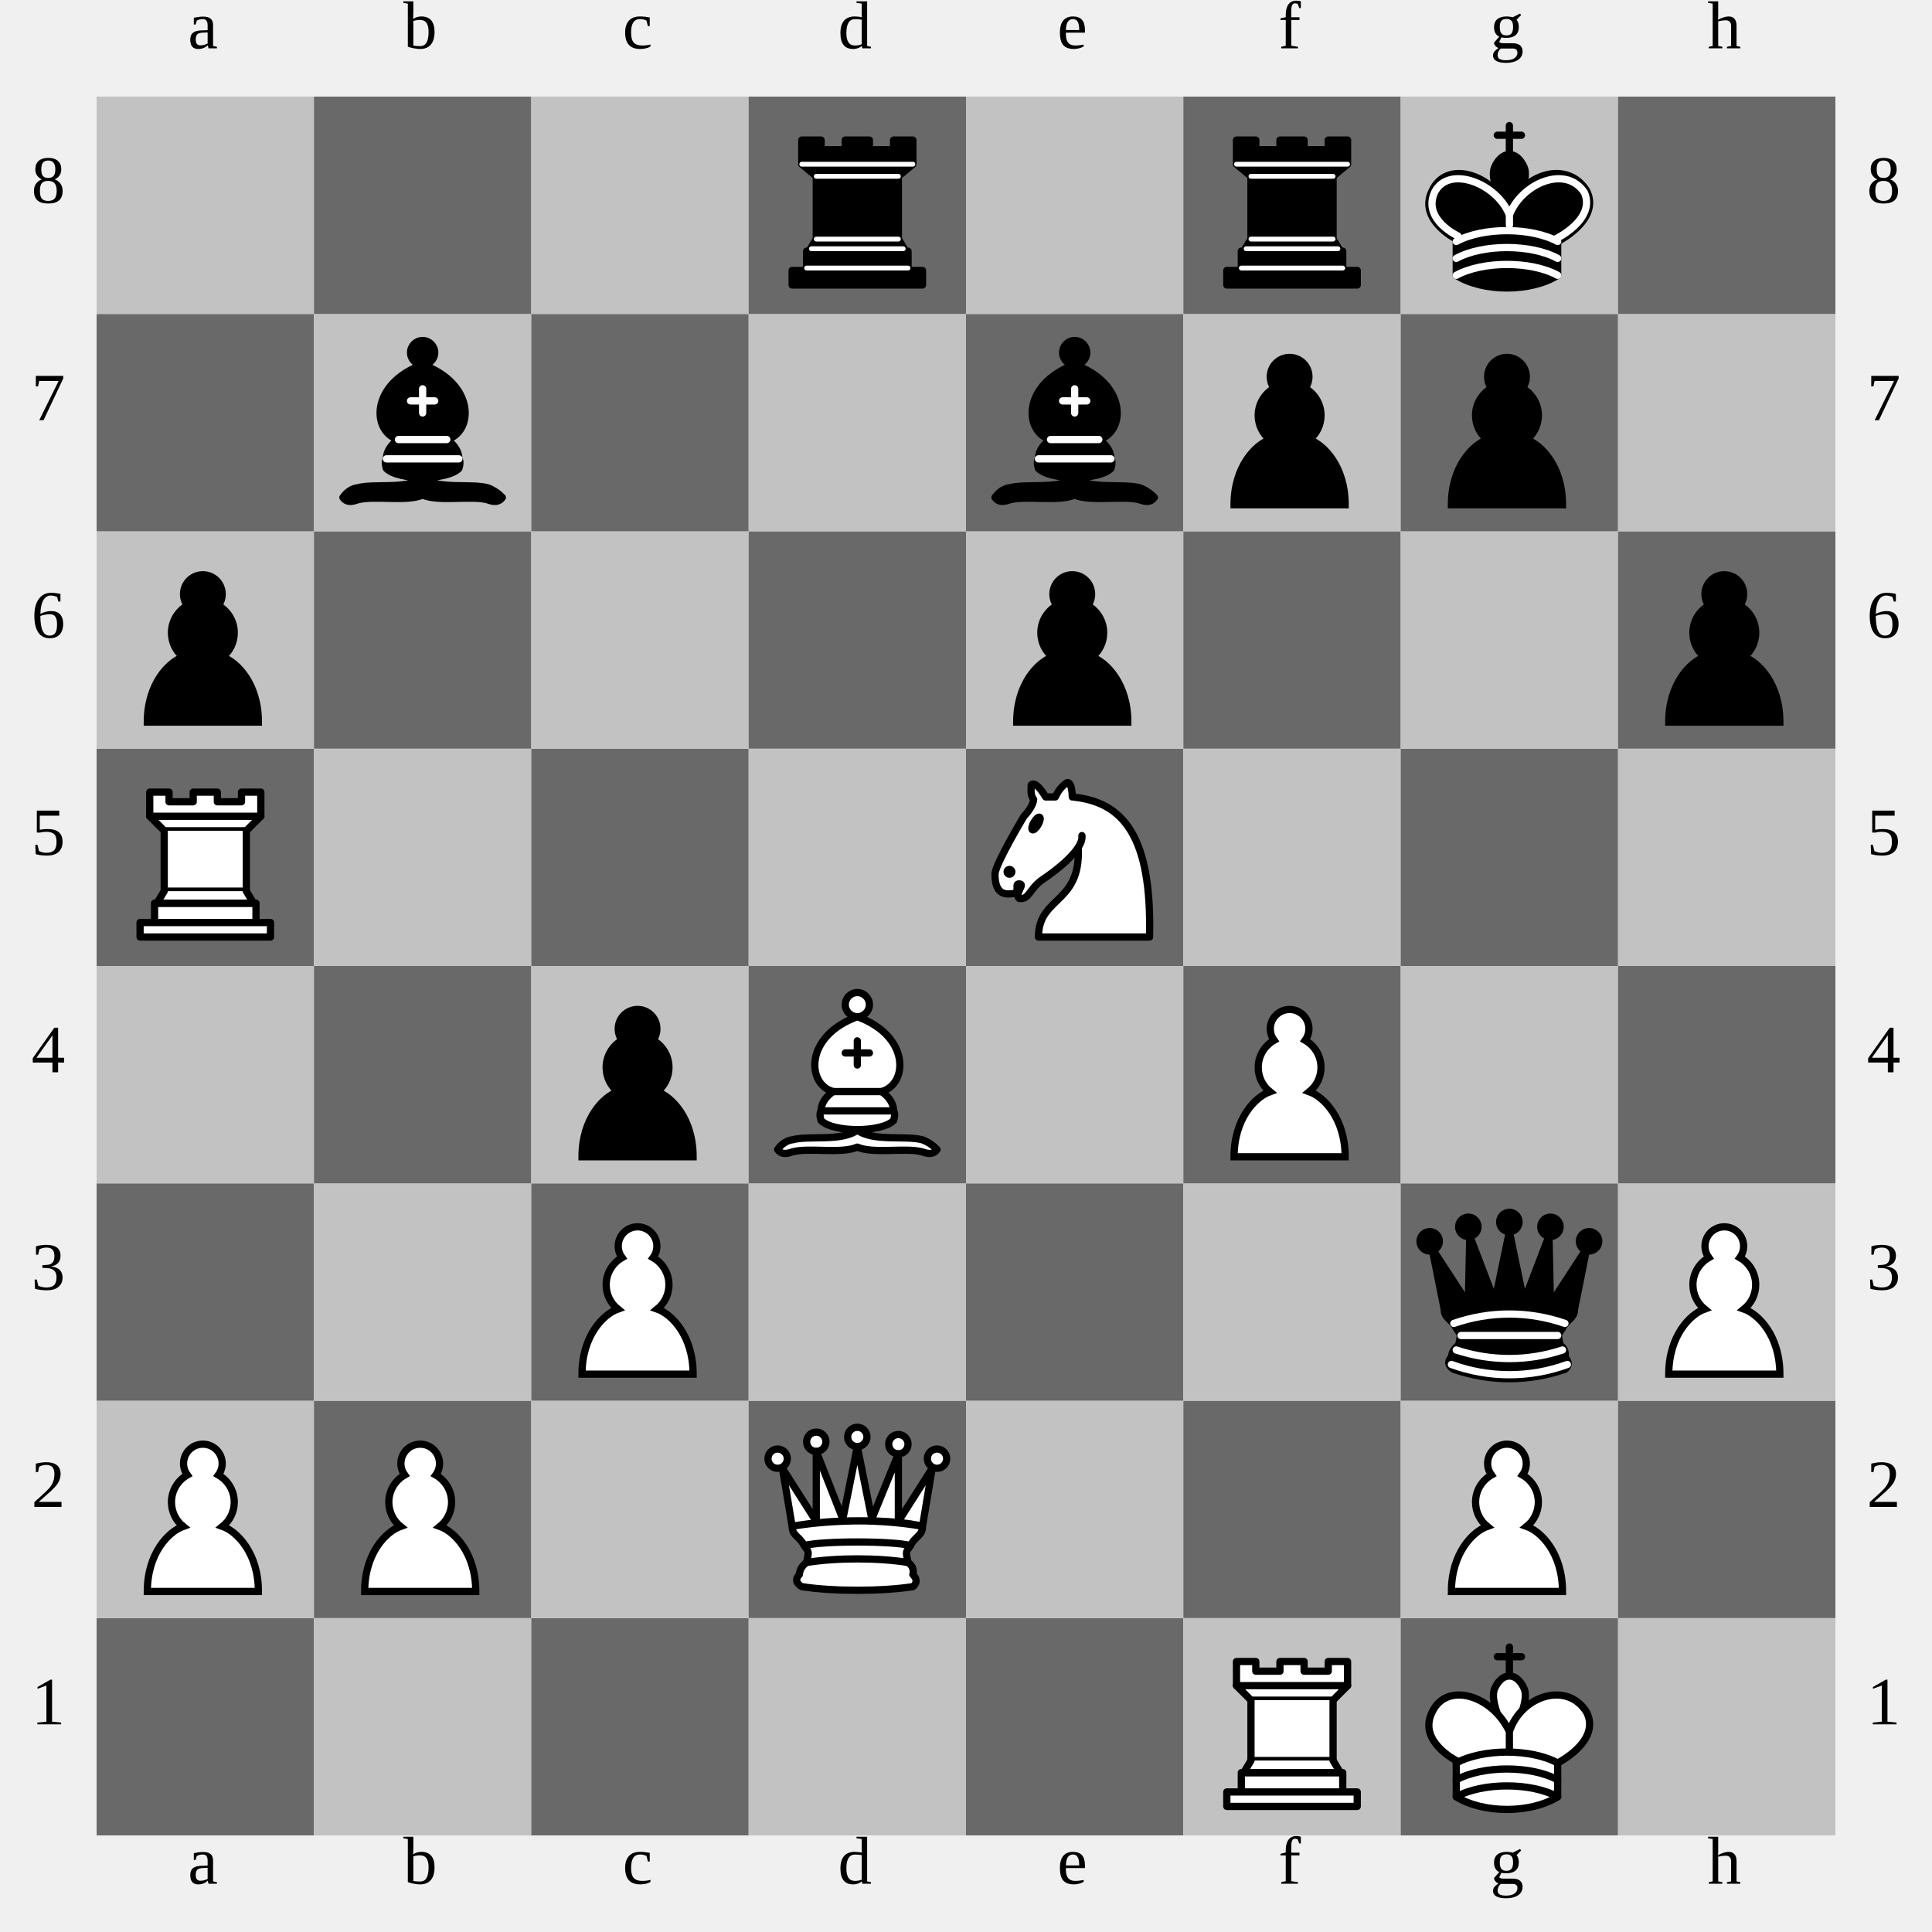
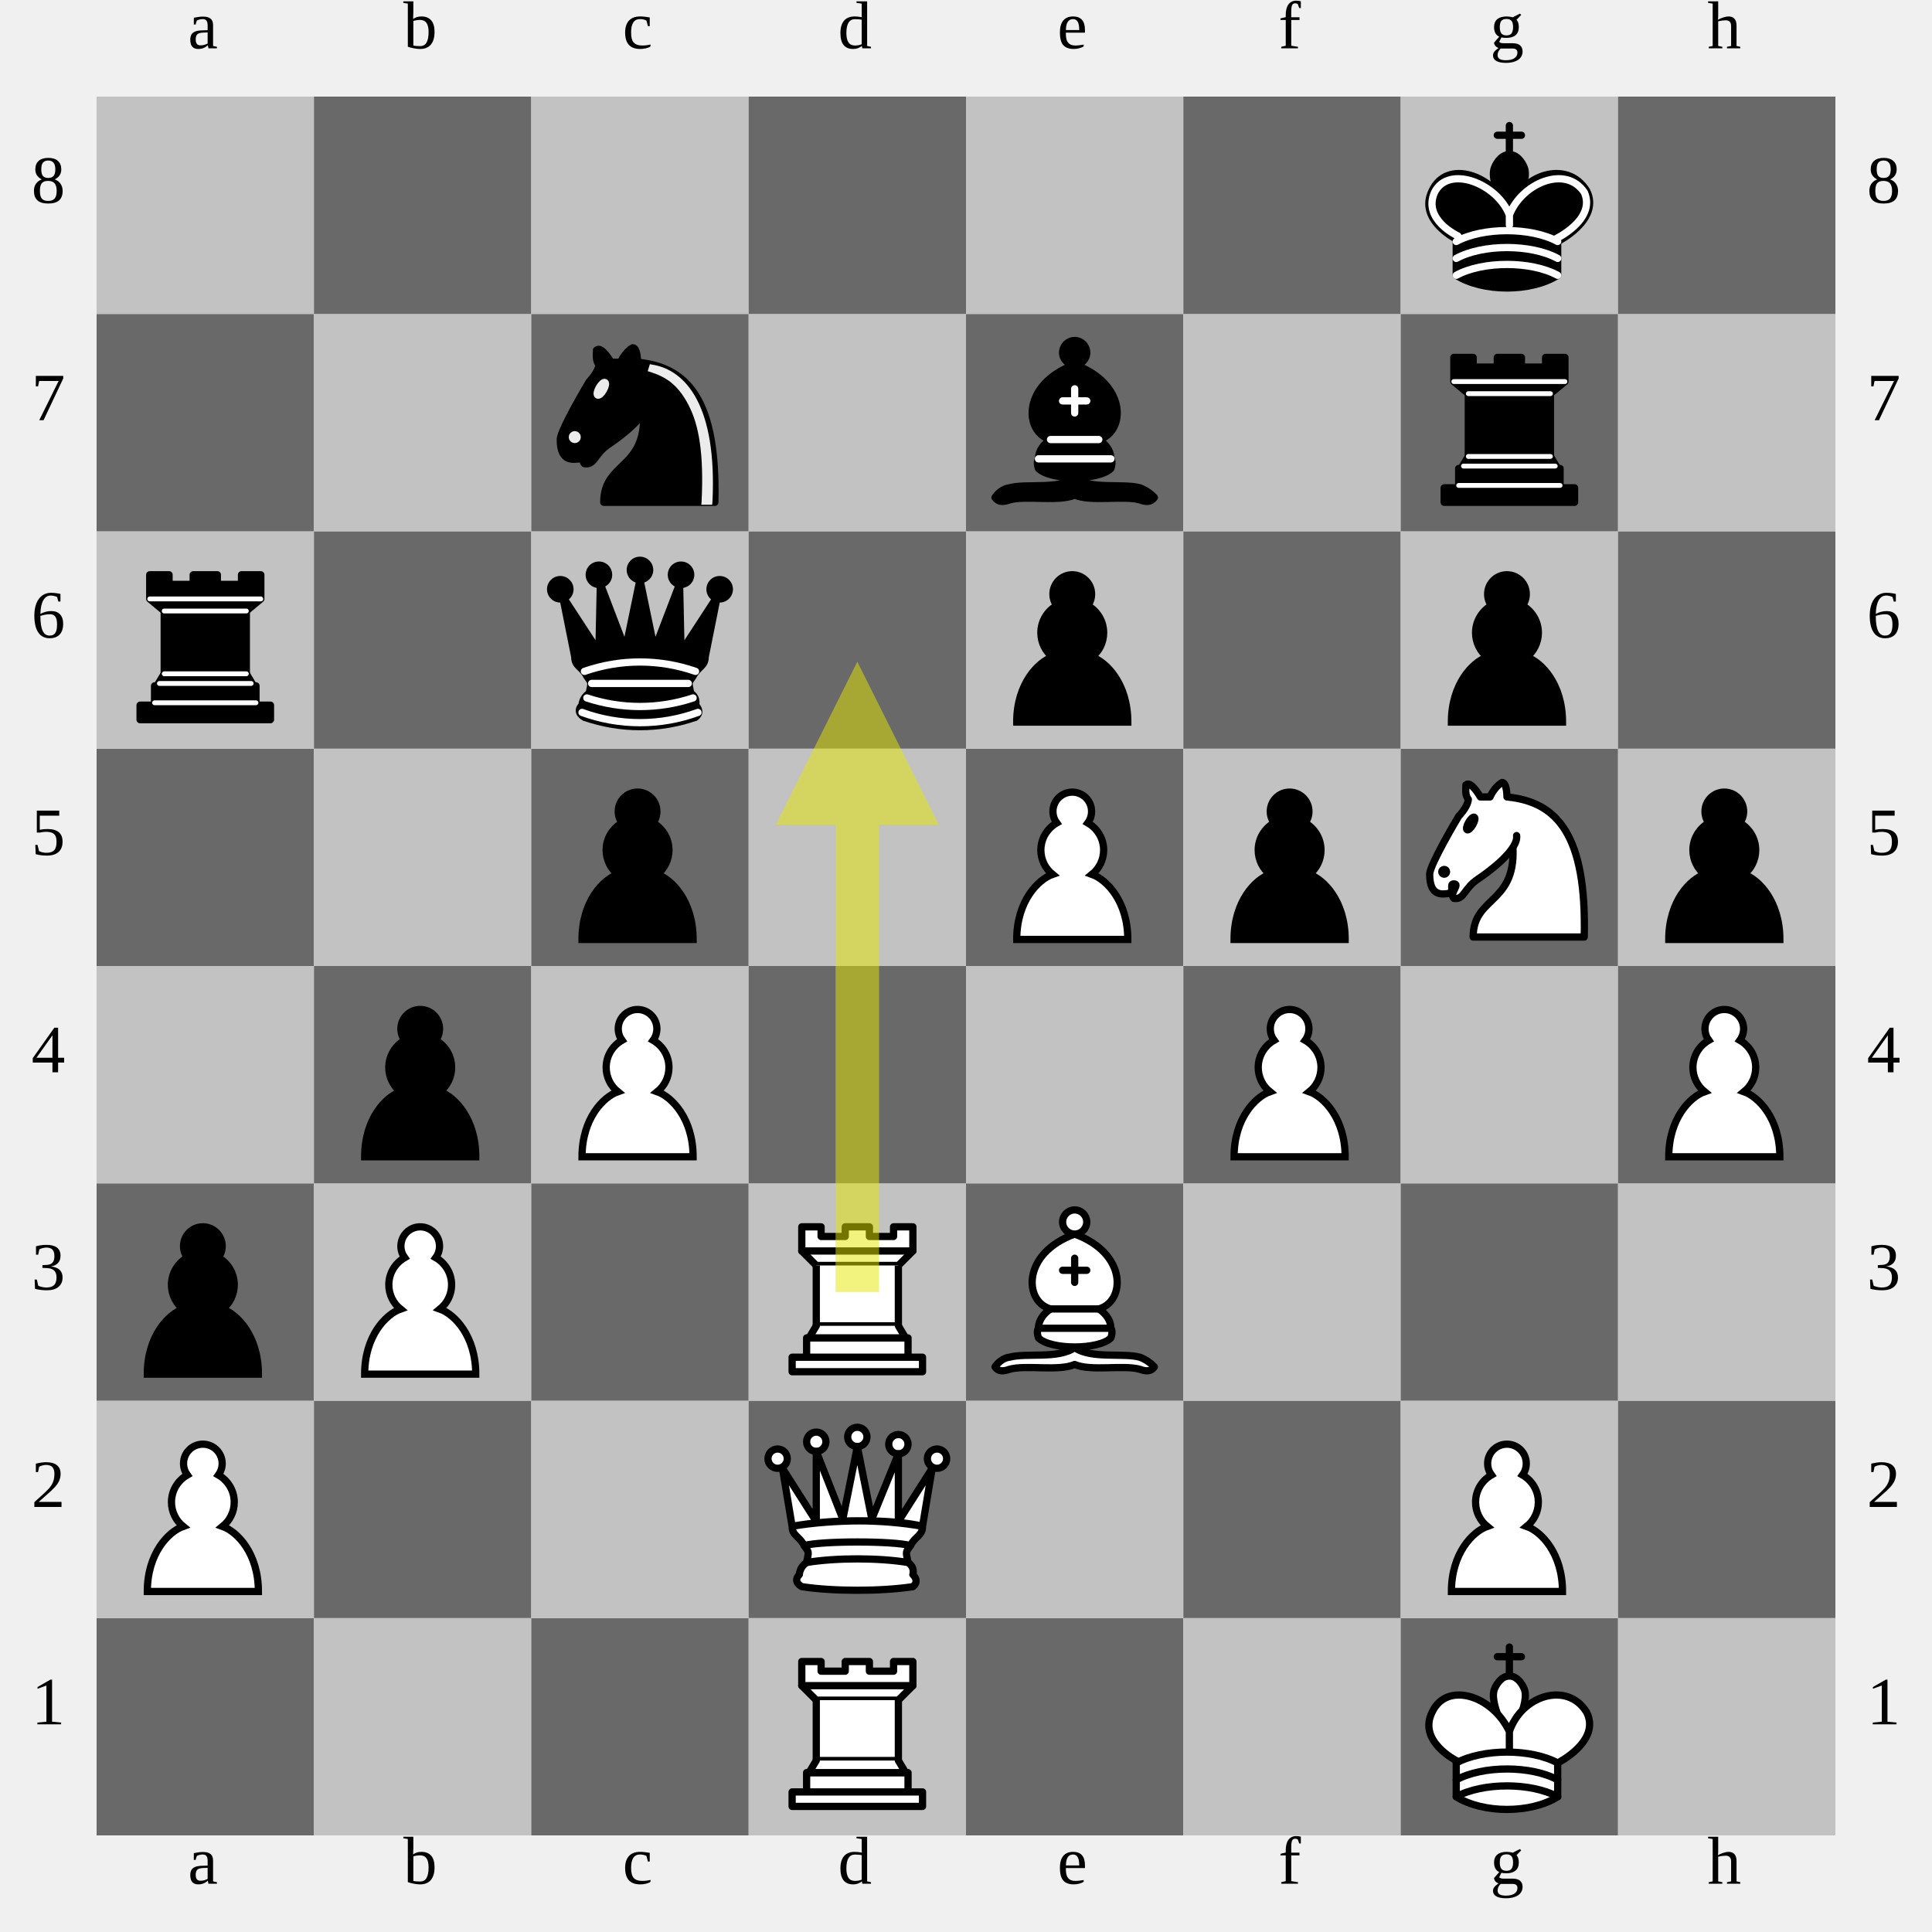
<svg xmlns="http://www.w3.org/2000/svg" xmlns:xlink="http://www.w3.org/1999/xlink" version="1.1" viewBox="0 0 400 400">
  <defs>
    <g id="white-pawn" class="white pawn">
      <path d="M22 9c-2.21 0-4 1.79-4 4 0 .89.29 1.71.78 2.38-1.95 1.12-3.28 3.21-3.28 5.62 0 2.03.94 3.84 2.41 5.03-3 1.06-7.41 5.55-7.41 13.47h23c0-7.92-4.41-12.41-7.41-13.47 1.47-1.19 2.41-3 2.41-5.03 0-2.41-1.33-4.5-3.28-5.62.49-.67.78-1.49.78-2.38 0-2.21-1.79-4-4-4z" fill="#fff" stroke="#000" stroke-width="1.5" stroke-linecap="round" />
    </g>
    <g id="white-knight" class="white knight" fill="none" fill-rule="evenodd" stroke="#000" stroke-width="1.5" stroke-linecap="round" stroke-linejoin="round">
      <path d="M 22,10 C 32.5,11 38.5,18 38,39 L 15,39 C 15,30 25,32.5 23,18" style="fill:#ffffff; stroke:#000000;" />
      <path d="M 24,18 C 24.38,20.91 18.45,25.37 16,27 C 13,29 13.18,31.34 11,31 C 9.958,30.06 12.41,27.96 11,28 C 10,28 11.19,29.23 10,30 C 9,30 5.997,31 6,26 C 6,24 12,14 12,14 C 12,14 13.89,12.1 14,10.5 C 13.27,9.506 13.5,8.5 13.5,7.5 C 14.5,6.5 16.5,10 16.5,10 L 18.5,10 C 18.5,10 19.28,8.008 21,7 C 22,7 22,10 22,10" style="fill:#ffffff; stroke:#000000;" />
      <path d="M 9.5 25.5 A 0.5 0.5 0 1 1 8.5,25.5 A 0.5 0.5 0 1 1 9.5 25.5 z" style="fill:#000000; stroke:#000000;" />
      <path d="M 15 15.5 A 0.5 1.5 0 1 1 14,15.5 A 0.5 1.5 0 1 1 15 15.5 z" transform="matrix(0.866,0.5,-0.5,0.866,9.693,-5.173)" style="fill:#000000; stroke:#000000;" />
    </g>
    <g id="white-bishop" class="white bishop" fill="none" fill-rule="evenodd" stroke="#000" stroke-width="1.5" stroke-linecap="round" stroke-linejoin="round">
      <g fill="#fff" stroke-linecap="butt">
        <path d="M9 36c3.39-.97 10.11.43 13.5-2 3.39 2.43 10.11 1.03 13.5 2 0 0 1.65.54 3 2-.68.97-1.65.99-3 .5-3.39-.97-10.11.46-13.5-1-3.39 1.46-10.11.03-13.5 1-1.354.49-2.323.47-3-.5 1.354-1.94 3-2 3-2zM15 32c2.5 2.5 12.5 2.5 15 0 .5-1.5 0-2 0-2 0-2.5-2.5-4-2.5-4 5.5-1.5 6-11.5-5-15.5-11 4-10.5 14-5 15.5 0 0-2.5 1.5-2.5 4 0 0-.5.5 0 2zM25 8a2.5 2.5 0 1 1-5 0 2.5 2.5 0 1 1 5 0z" />
      </g>
      <path d="M17.5 26h10M15 30h15m-7.5-14.5v5M20 18h5" stroke-linejoin="miter" />
    </g>
    <g id="white-rook" class="white rook" fill="#fff" fill-rule="evenodd" stroke="#000" stroke-width="1.5" stroke-linecap="round" stroke-linejoin="round">
      <path d="M9 39h27v-3H9v3zM12 36v-4h21v4H12zM11 14V9h4v2h5V9h5v2h5V9h4v5" stroke-linecap="butt" />
      <path d="M34 14l-3 3H14l-3-3" />
      <path d="M31 17v12.5H14V17" stroke-linecap="butt" stroke-linejoin="miter" />
      <path d="M31 29.5l1.5 2.5h-20l1.5-2.5" />
      <path d="M11 14h23" fill="none" stroke-linejoin="miter" />
    </g>
    <g id="white-queen" class="white queen" fill="#fff" fill-rule="evenodd" stroke="#000" stroke-width="1.5" stroke-linecap="round" stroke-linejoin="round">
      <path d="M8 12a2 2 0 1 1-4 0 2 2 0 1 1 4 0zM24.5 7.5a2 2 0 1 1-4 0 2 2 0 1 1 4 0zM41 12a2 2 0 1 1-4 0 2 2 0 1 1 4 0zM16 8.5a2 2 0 1 1-4 0 2 2 0 1 1 4 0zM33 9a2 2 0 1 1-4 0 2 2 0 1 1 4 0z" />
      <path d="M9 26c8.5-1.5 21-1.5 27 0l2-12-7 11V11l-5.5 13.5-3-15-3 15-5.5-14V25L7 14l2 12zM9 26c0 2 1.5 2 2.5 4 1 1.5 1 1 .5 3.5-1.5 1-1.5 2.5-1.5 2.5-1.5 1.5.5 2.5.5 2.5 6.5 1 16.5 1 23 0 0 0 1.5-1 0-2.5 0 0 .5-1.5-1-2.5-.5-2.5-.5-2 .5-3.5 1-2 2.5-2 2.5-4-8.5-1.5-18.5-1.5-27 0z" stroke-linecap="butt" />
      <path d="M11.5 30c3.5-1 18.5-1 22 0M12 33.5c6-1 15-1 21 0" fill="none" />
    </g>
    <g id="white-king" class="white king" fill="none" fill-rule="evenodd" stroke="#000" stroke-width="1.5" stroke-linecap="round" stroke-linejoin="round">
      <path d="M22.5 11.63V6M20 8h5" stroke-linejoin="miter" />
      <path d="M22.5 25s4.5-7.5 3-10.5c0 0-1-2.5-3-2.5s-3 2.5-3 2.5c-1.5 3 3 10.5 3 10.5" fill="#fff" stroke-linecap="butt" stroke-linejoin="miter" />
      <path d="M11.5 37c5.5 3.5 15.5 3.5 21 0v-7s9-4.5 6-10.5c-4-6.5-13.5-3.5-16 4V27v-3.5c-3.5-7.5-13-10.5-16-4-3 6 5 10 5 10V37z" fill="#fff" />
      <path d="M11.5 30c5.5-3 15.5-3 21 0m-21 3.5c5.5-3 15.5-3 21 0m-21 3.5c5.5-3 15.5-3 21 0" />
    </g>
    <g id="black-pawn" class="black pawn">
      <path d="M22 9c-2.21 0-4 1.79-4 4 0 .89.29 1.71.78 2.38-1.95 1.12-3.28 3.21-3.28 5.62 0 2.03.94 3.84 2.41 5.03-3 1.06-7.41 5.55-7.41 13.47h23c0-7.92-4.41-12.41-7.41-13.47 1.47-1.19 2.41-3 2.41-5.03 0-2.41-1.33-4.5-3.28-5.62.49-.67.78-1.49.78-2.38 0-2.21-1.79-4-4-4z" stroke="#000" stroke-width="1.5" stroke-linecap="round" />
+     </g>
+     <g id="black-knight" class="black knight" fill="none" fill-rule="evenodd" stroke="#000" stroke-width="1.5" stroke-linecap="round" stroke-linejoin="round">
+       <path d="M 22,10 C 32.5,11 38.5,18 38,39 L 15,39 C 15,30 25,32.5 23,18" style="fill:#000000; stroke:#000000;" />
+       <path d="M 24,18 C 24.38,20.91 18.45,25.37 16,27 C 13,29 13.18,31.34 11,31 C 9.958,30.06 12.41,27.96 11,28 C 10,28 11.19,29.23 10,30 C 9,30 5.997,31 6,26 C 6,24 12,14 12,14 C 12,14 13.89,12.1 14,10.5 C 13.27,9.506 13.5,8.5 13.5,7.5 C 14.5,6.5 16.5,10 16.5,10 L 18.5,10 C 18.5,10 19.28,8.008 21,7 C 22,7 22,10 22,10" style="fill:#000000; stroke:#000000;" />
+       <path d="M 9.5 25.5 A 0.5 0.5 0 1 1 8.5,25.5 A 0.5 0.5 0 1 1 9.5 25.5 z" style="fill:#ececec; stroke:#ececec;" />
+       <path d="M 15 15.5 A 0.5 1.5 0 1 1 14,15.5 A 0.5 1.5 0 1 1 15 15.5 z" transform="matrix(0.866,0.5,-0.5,0.866,9.693,-5.173)" style="fill:#ececec; stroke:#ececec;" />
+       <path d="M 24.55,10.4 L 24.1,11.85 L 24.6,12 C 27.75,13 30.25,14.49 32.5,18.75 C 34.75,23.01 35.75,29.06 35.25,39 L 35.2,39.5 L 37.45,39.5 L 37.5,39 C 38,28.94 36.62,22.15 34.25,17.66 C 31.88,13.17 28.46,11.02 25.06,10.5 L 24.55,10.4 z " style="fill:#ececec; stroke:none;" />
    </g>
    <g id="black-bishop" class="black bishop" fill="none" fill-rule="evenodd" stroke="#000" stroke-width="1.5" stroke-linecap="round" stroke-linejoin="round">
      <path d="M9 36c3.39-.97 10.11.43 13.5-2 3.39 2.43 10.11 1.03 13.5 2 0 0 1.65.54 3 2-.68.97-1.65.99-3 .5-3.39-.97-10.11.46-13.5-1-3.39 1.46-10.11.03-13.5 1-1.354.49-2.323.47-3-.5 1.354-1.94 3-2 3-2zm6-4c2.5 2.5 12.5 2.5 15 0 .5-1.5 0-2 0-2 0-2.5-2.5-4-2.5-4 5.5-1.5 6-11.5-5-15.5-11 4-10.5 14-5 15.5 0 0-2.5 1.5-2.5 4 0 0-.5.5 0 2zM25 8a2.5 2.5 0 1 1-5 0 2.5 2.5 0 1 1 5 0z" fill="#000" stroke-linecap="butt" />
      <path d="M17.5 26h10M15 30h15m-7.5-14.5v5M20 18h5" stroke="#fff" stroke-linejoin="miter" />
    </g>
    <g id="black-rook" class="black rook" fill="#000" fill-rule="evenodd" stroke="#000" stroke-width="1.5" stroke-linecap="round" stroke-linejoin="round">
      <path d="M9 39h27v-3H9v3zM12.5 32l1.5-2.5h17l1.5 2.5h-20zM12 36v-4h21v4H12z" stroke-linecap="butt" />
      <path d="M14 29.5v-13h17v13H14z" stroke-linecap="butt" stroke-linejoin="miter" />
      <path d="M14 16.5L11 14h23l-3 2.5H14zM11 14V9h4v2h5V9h5v2h5V9h4v5H11z" stroke-linecap="butt" />
      <path d="M12 35.5h21M13 31.5h19M14 29.5h17M14 16.5h17M11 14h23" fill="none" stroke="#fff" stroke-width="1" stroke-linejoin="miter" />
    </g>
    <g id="black-queen" class="black queen" fill="#000" fill-rule="evenodd" stroke="#000" stroke-width="1.5" stroke-linecap="round" stroke-linejoin="round">
      <g fill="#000" stroke="none">
        <circle cx="6" cy="12" r="2.75" />
        <circle cx="14" cy="9" r="2.75" />
        <circle cx="22.5" cy="8" r="2.75" />
        <circle cx="31" cy="9" r="2.75" />
        <circle cx="39" cy="12" r="2.75" />
      </g>
      <path d="M9 26c8.5-1.5 21-1.5 27 0l2.5-12.5L31 25l-.3-14.1-5.2 13.6-3-14.5-3 14.5-5.2-13.6L14 25 6.5 13.5 9 26zM9 26c0 2 1.5 2 2.5 4 1 1.5 1 1 .5 3.5-1.5 1-1.5 2.5-1.5 2.5-1.5 1.5.5 2.5.5 2.5 6.5 1 16.5 1 23 0 0 0 1.5-1 0-2.5 0 0 .5-1.5-1-2.5-.5-2.5-.5-2 .5-3.5 1-2 2.5-2 2.5-4-8.5-1.5-18.5-1.5-27 0z" stroke-linecap="butt" />
      <path d="M11 38.5a35 35 1 0 0 23 0" fill="none" stroke-linecap="butt" />
      <path d="M11 29a35 35 1 0 1 23 0M12.5 31.5h20M11.5 34.5a35 35 1 0 0 22 0M10.5 37.5a35 35 1 0 0 24 0" fill="none" stroke="#fff" />
    </g>
    <g id="black-king" class="black king" fill="none" fill-rule="evenodd" stroke="#000" stroke-width="1.5" stroke-linecap="round" stroke-linejoin="round">
      <path d="M22.5 11.63V6" stroke-linejoin="miter" />
      <path d="M22.5 25s4.5-7.5 3-10.5c0 0-1-2.5-3-2.5s-3 2.5-3 2.5c-1.5 3 3 10.5 3 10.5" fill="#000" stroke-linecap="butt" stroke-linejoin="miter" />
      <path d="M11.5 37c5.5 3.5 15.5 3.5 21 0v-7s9-4.5 6-10.5c-4-6.5-13.5-3.5-16 4V27v-3.5c-3.5-7.5-13-10.5-16-4-3 6 5 10 5 10V37z" fill="#000" />
      <path d="M20 8h5" stroke-linejoin="miter" />
      <path d="M32 29.5s8.5-4 6.03-9.65C34.15 14 25 18 22.5 24.5l.01 2.1-.01-2.1C20 18 9.906 14 6.997 19.85c-2.497 5.65 4.853 9 4.853 9M11.5 30c5.5-3 15.5-3 21 0m-21 3.5c5.5-3 15.5-3 21 0m-21 3.5c5.5-3 15.5-3 21 0" stroke="#fff" />
    </g>
  </defs>
  <rect x="20" y="335" width="45" height="45" class="square dark a1" stroke="none" fill="#696969" />
  <rect x="65" y="335" width="45" height="45" class="square light b1" stroke="none" fill="#c2c2c2" />
  <rect x="110" y="335" width="45" height="45" class="square dark c1" stroke="none" fill="#696969" />
  <rect x="155" y="335" width="45" height="45" class="square light d1" stroke="none" fill="#c2c2c2" />
+   <use xlink:href="#white-rook" transform="translate(155, 335)" />
  <rect x="200" y="335" width="45" height="45" class="square dark e1" stroke="none" fill="#696969" />
  <rect x="245" y="335" width="45" height="45" class="square light f1" stroke="none" fill="#c2c2c2" />
-   <use xlink:href="#white-rook" transform="translate(245, 335)" />
  <rect x="290" y="335" width="45" height="45" class="square dark g1" stroke="none" fill="#696969" />
  <use xlink:href="#white-king" transform="translate(290, 335)" />
  <rect x="335" y="335" width="45" height="45" class="square light h1" stroke="none" fill="#c2c2c2" />
  <rect x="20" y="290" width="45" height="45" class="square light a2" stroke="none" fill="#c2c2c2" />
  <use xlink:href="#white-pawn" transform="translate(20, 290)" />
  <rect x="65" y="290" width="45" height="45" class="square dark b2" stroke="none" fill="#696969" />
-   <use xlink:href="#white-pawn" transform="translate(65, 290)" />
  <rect x="110" y="290" width="45" height="45" class="square light c2" stroke="none" fill="#c2c2c2" />
  <rect x="155" y="290" width="45" height="45" class="square dark d2" stroke="none" fill="#696969" />
  <use xlink:href="#white-queen" transform="translate(155, 290)" />
  <rect x="200" y="290" width="45" height="45" class="square light e2" stroke="none" fill="#c2c2c2" />
  <rect x="245" y="290" width="45" height="45" class="square dark f2" stroke="none" fill="#696969" />
  <rect x="290" y="290" width="45" height="45" class="square light g2" stroke="none" fill="#c2c2c2" />
  <use xlink:href="#white-pawn" transform="translate(290, 290)" />
  <rect x="335" y="290" width="45" height="45" class="square dark h2" stroke="none" fill="#696969" />
  <rect x="20" y="245" width="45" height="45" class="square dark a3" stroke="none" fill="#696969" />
+   <use xlink:href="#black-pawn" transform="translate(20, 245)" />
  <rect x="65" y="245" width="45" height="45" class="square light b3" stroke="none" fill="#c2c2c2" />
+   <use xlink:href="#white-pawn" transform="translate(65, 245)" />
  <rect x="110" y="245" width="45" height="45" class="square dark c3" stroke="none" fill="#696969" />
-   <use xlink:href="#white-pawn" transform="translate(110, 245)" />
  <rect x="155" y="245" width="45" height="45" class="square light d3" stroke="none" fill="#c2c2c2" />
+   <use xlink:href="#white-rook" transform="translate(155, 245)" />
  <rect x="200" y="245" width="45" height="45" class="square dark e3" stroke="none" fill="#696969" />
+   <use xlink:href="#white-bishop" transform="translate(200, 245)" />
  <rect x="245" y="245" width="45" height="45" class="square light f3" stroke="none" fill="#c2c2c2" />
  <rect x="290" y="245" width="45" height="45" class="square dark g3" stroke="none" fill="#696969" />
-   <use xlink:href="#black-queen" transform="translate(290, 245)" />
  <rect x="335" y="245" width="45" height="45" class="square light h3" stroke="none" fill="#c2c2c2" />
-   <use xlink:href="#white-pawn" transform="translate(335, 245)" />
  <rect x="20" y="200" width="45" height="45" class="square light a4" stroke="none" fill="#c2c2c2" />
  <rect x="65" y="200" width="45" height="45" class="square dark b4" stroke="none" fill="#696969" />
+   <use xlink:href="#black-pawn" transform="translate(65, 200)" />
  <rect x="110" y="200" width="45" height="45" class="square light c4" stroke="none" fill="#c2c2c2" />
-   <use xlink:href="#black-pawn" transform="translate(110, 200)" />
+   <use xlink:href="#white-pawn" transform="translate(110, 200)" />
  <rect x="155" y="200" width="45" height="45" class="square dark d4" stroke="none" fill="#696969" />
-   <use xlink:href="#white-bishop" transform="translate(155, 200)" />
  <rect x="200" y="200" width="45" height="45" class="square light e4" stroke="none" fill="#c2c2c2" />
  <rect x="245" y="200" width="45" height="45" class="square dark f4" stroke="none" fill="#696969" />
  <use xlink:href="#white-pawn" transform="translate(245, 200)" />
  <rect x="290" y="200" width="45" height="45" class="square light g4" stroke="none" fill="#c2c2c2" />
  <rect x="335" y="200" width="45" height="45" class="square dark h4" stroke="none" fill="#696969" />
+   <use xlink:href="#white-pawn" transform="translate(335, 200)" />
  <rect x="20" y="155" width="45" height="45" class="square dark a5" stroke="none" fill="#696969" />
-   <use xlink:href="#white-rook" transform="translate(20, 155)" />
  <rect x="65" y="155" width="45" height="45" class="square light b5" stroke="none" fill="#c2c2c2" />
  <rect x="110" y="155" width="45" height="45" class="square dark c5" stroke="none" fill="#696969" />
+   <use xlink:href="#black-pawn" transform="translate(110, 155)" />
  <rect x="155" y="155" width="45" height="45" class="square light d5" stroke="none" fill="#c2c2c2" />
  <rect x="200" y="155" width="45" height="45" class="square dark e5" stroke="none" fill="#696969" />
-   <use xlink:href="#white-knight" transform="translate(200, 155)" />
+   <use xlink:href="#white-pawn" transform="translate(200, 155)" />
  <rect x="245" y="155" width="45" height="45" class="square light f5" stroke="none" fill="#c2c2c2" />
+   <use xlink:href="#black-pawn" transform="translate(245, 155)" />
  <rect x="290" y="155" width="45" height="45" class="square dark g5" stroke="none" fill="#696969" />
+   <use xlink:href="#white-knight" transform="translate(290, 155)" />
  <rect x="335" y="155" width="45" height="45" class="square light h5" stroke="none" fill="#c2c2c2" />
+   <use xlink:href="#black-pawn" transform="translate(335, 155)" />
  <rect x="20" y="110" width="45" height="45" class="square light a6" stroke="none" fill="#c2c2c2" />
-   <use xlink:href="#black-pawn" transform="translate(20, 110)" />
+   <use xlink:href="#black-rook" transform="translate(20, 110)" />
  <rect x="65" y="110" width="45" height="45" class="square dark b6" stroke="none" fill="#696969" />
  <rect x="110" y="110" width="45" height="45" class="square light c6" stroke="none" fill="#c2c2c2" />
+   <use xlink:href="#black-queen" transform="translate(110, 110)" />
  <rect x="155" y="110" width="45" height="45" class="square dark d6" stroke="none" fill="#696969" />
  <rect x="200" y="110" width="45" height="45" class="square light e6" stroke="none" fill="#c2c2c2" />
  <use xlink:href="#black-pawn" transform="translate(200, 110)" />
  <rect x="245" y="110" width="45" height="45" class="square dark f6" stroke="none" fill="#696969" />
  <rect x="290" y="110" width="45" height="45" class="square light g6" stroke="none" fill="#c2c2c2" />
+   <use xlink:href="#black-pawn" transform="translate(290, 110)" />
  <rect x="335" y="110" width="45" height="45" class="square dark h6" stroke="none" fill="#696969" />
-   <use xlink:href="#black-pawn" transform="translate(335, 110)" />
  <rect x="20" y="65" width="45" height="45" class="square dark a7" stroke="none" fill="#696969" />
  <rect x="65" y="65" width="45" height="45" class="square light b7" stroke="none" fill="#c2c2c2" />
-   <use xlink:href="#black-bishop" transform="translate(65, 65)" />
  <rect x="110" y="65" width="45" height="45" class="square dark c7" stroke="none" fill="#696969" />
+   <use xlink:href="#black-knight" transform="translate(110, 65)" />
  <rect x="155" y="65" width="45" height="45" class="square light d7" stroke="none" fill="#c2c2c2" />
  <rect x="200" y="65" width="45" height="45" class="square dark e7" stroke="none" fill="#696969" />
  <use xlink:href="#black-bishop" transform="translate(200, 65)" />
  <rect x="245" y="65" width="45" height="45" class="square light f7" stroke="none" fill="#c2c2c2" />
-   <use xlink:href="#black-pawn" transform="translate(245, 65)" />
  <rect x="290" y="65" width="45" height="45" class="square dark g7" stroke="none" fill="#696969" />
-   <use xlink:href="#black-pawn" transform="translate(290, 65)" />
+   <use xlink:href="#black-rook" transform="translate(290, 65)" />
  <rect x="335" y="65" width="45" height="45" class="square light h7" stroke="none" fill="#c2c2c2" />
  <rect x="20" y="20" width="45" height="45" class="square light a8" stroke="none" fill="#c2c2c2" />
  <rect x="65" y="20" width="45" height="45" class="square dark b8" stroke="none" fill="#696969" />
  <rect x="110" y="20" width="45" height="45" class="square light c8" stroke="none" fill="#c2c2c2" />
  <rect x="155" y="20" width="45" height="45" class="square dark d8" stroke="none" fill="#696969" />
-   <use xlink:href="#black-rook" transform="translate(155, 20)" />
  <rect x="200" y="20" width="45" height="45" class="square light e8" stroke="none" fill="#c2c2c2" />
  <rect x="245" y="20" width="45" height="45" class="square dark f8" stroke="none" fill="#696969" />
-   <use xlink:href="#black-rook" transform="translate(245, 20)" />
  <rect x="290" y="20" width="45" height="45" class="square light g8" stroke="none" fill="#c2c2c2" />
  <use xlink:href="#black-king" transform="translate(290, 20)" />
  <rect x="335" y="20" width="45" height="45" class="square dark h8" stroke="none" fill="#696969" />
  <text x="42" y="10" font-size="14" text-anchor="middle" alignment-baseline="middle">a</text>
  <text x="42" y="390" font-size="14" text-anchor="middle" alignment-baseline="middle">a</text>
  <text x="87" y="10" font-size="14" text-anchor="middle" alignment-baseline="middle">b</text>
  <text x="87" y="390" font-size="14" text-anchor="middle" alignment-baseline="middle">b</text>
  <text x="132" y="10" font-size="14" text-anchor="middle" alignment-baseline="middle">c</text>
  <text x="132" y="390" font-size="14" text-anchor="middle" alignment-baseline="middle">c</text>
  <text x="177" y="10" font-size="14" text-anchor="middle" alignment-baseline="middle">d</text>
  <text x="177" y="390" font-size="14" text-anchor="middle" alignment-baseline="middle">d</text>
  <text x="222" y="10" font-size="14" text-anchor="middle" alignment-baseline="middle">e</text>
  <text x="222" y="390" font-size="14" text-anchor="middle" alignment-baseline="middle">e</text>
  <text x="267" y="10" font-size="14" text-anchor="middle" alignment-baseline="middle">f</text>
  <text x="267" y="390" font-size="14" text-anchor="middle" alignment-baseline="middle">f</text>
  <text x="312" y="10" font-size="14" text-anchor="middle" alignment-baseline="middle">g</text>
  <text x="312" y="390" font-size="14" text-anchor="middle" alignment-baseline="middle">g</text>
  <text x="357" y="10" font-size="14" text-anchor="middle" alignment-baseline="middle">h</text>
  <text x="357" y="390" font-size="14" text-anchor="middle" alignment-baseline="middle">h</text>
  <text x="10" y="357" font-size="14" text-anchor="middle" alignment-baseline="middle">1</text>
  <text x="390" y="357" font-size="14" text-anchor="middle" alignment-baseline="middle">1</text>
  <text x="10" y="312" font-size="14" text-anchor="middle" alignment-baseline="middle">2</text>
  <text x="390" y="312" font-size="14" text-anchor="middle" alignment-baseline="middle">2</text>
  <text x="10" y="267" font-size="14" text-anchor="middle" alignment-baseline="middle">3</text>
  <text x="390" y="267" font-size="14" text-anchor="middle" alignment-baseline="middle">3</text>
  <text x="10" y="222" font-size="14" text-anchor="middle" alignment-baseline="middle">4</text>
  <text x="390" y="222" font-size="14" text-anchor="middle" alignment-baseline="middle">4</text>
  <text x="10" y="177" font-size="14" text-anchor="middle" alignment-baseline="middle">5</text>
  <text x="390" y="177" font-size="14" text-anchor="middle" alignment-baseline="middle">5</text>
  <text x="10" y="132" font-size="14" text-anchor="middle" alignment-baseline="middle">6</text>
  <text x="390" y="132" font-size="14" text-anchor="middle" alignment-baseline="middle">6</text>
  <text x="10" y="87" font-size="14" text-anchor="middle" alignment-baseline="middle">7</text>
  <text x="390" y="87" font-size="14" text-anchor="middle" alignment-baseline="middle">7</text>
  <text x="10" y="42" font-size="14" text-anchor="middle" alignment-baseline="middle">8</text>
  <text x="390" y="42" font-size="14" text-anchor="middle" alignment-baseline="middle">8</text>
+   <line x1="177.5" y1="267.5" x2="177.5" y2="170.75" stroke="#e6e600" stroke-width="9.0" opacity="0.5" stroke-linecap="butt" class="arrow" />
+   <polygon points="177.5,137.0 160.625,170.75 194.375,170.75" fill="#e6e600" opacity="0.5" class="arrow" />
</svg>
